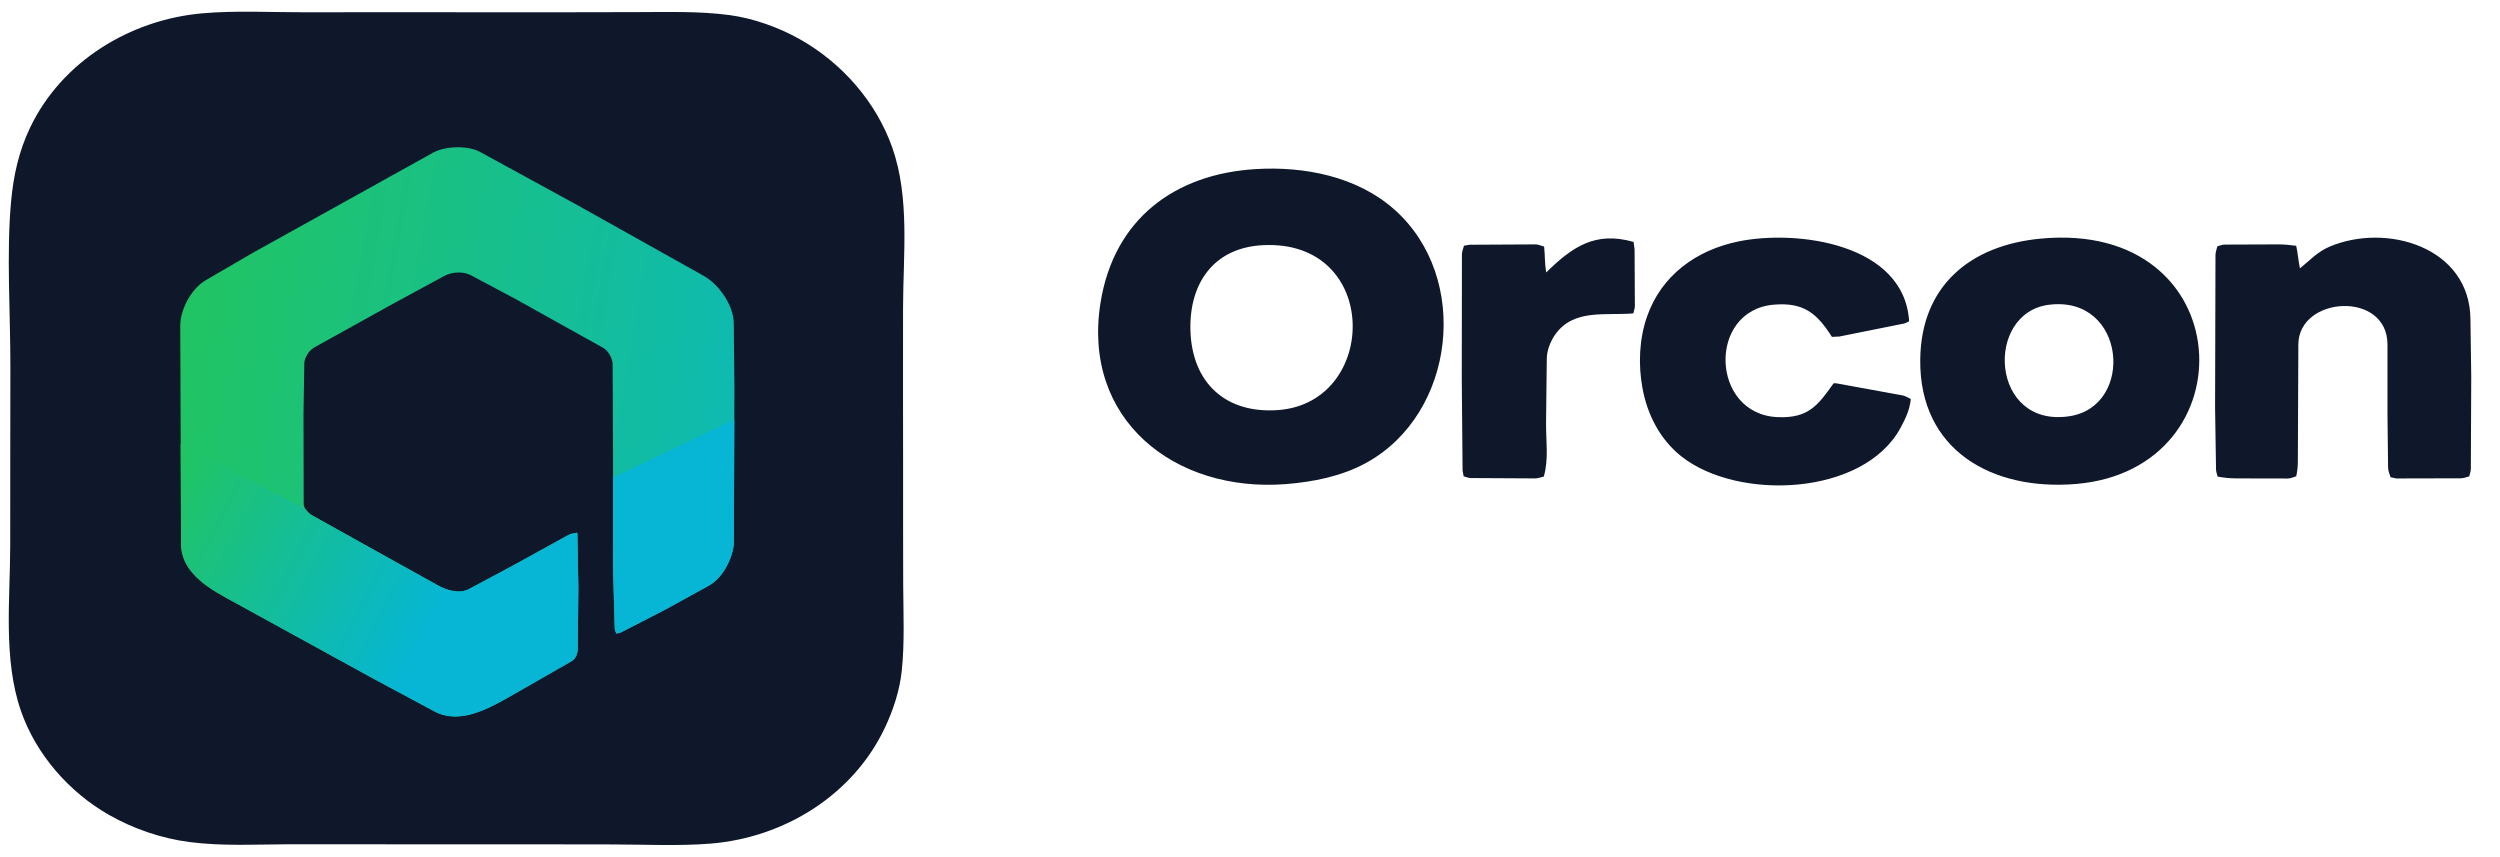
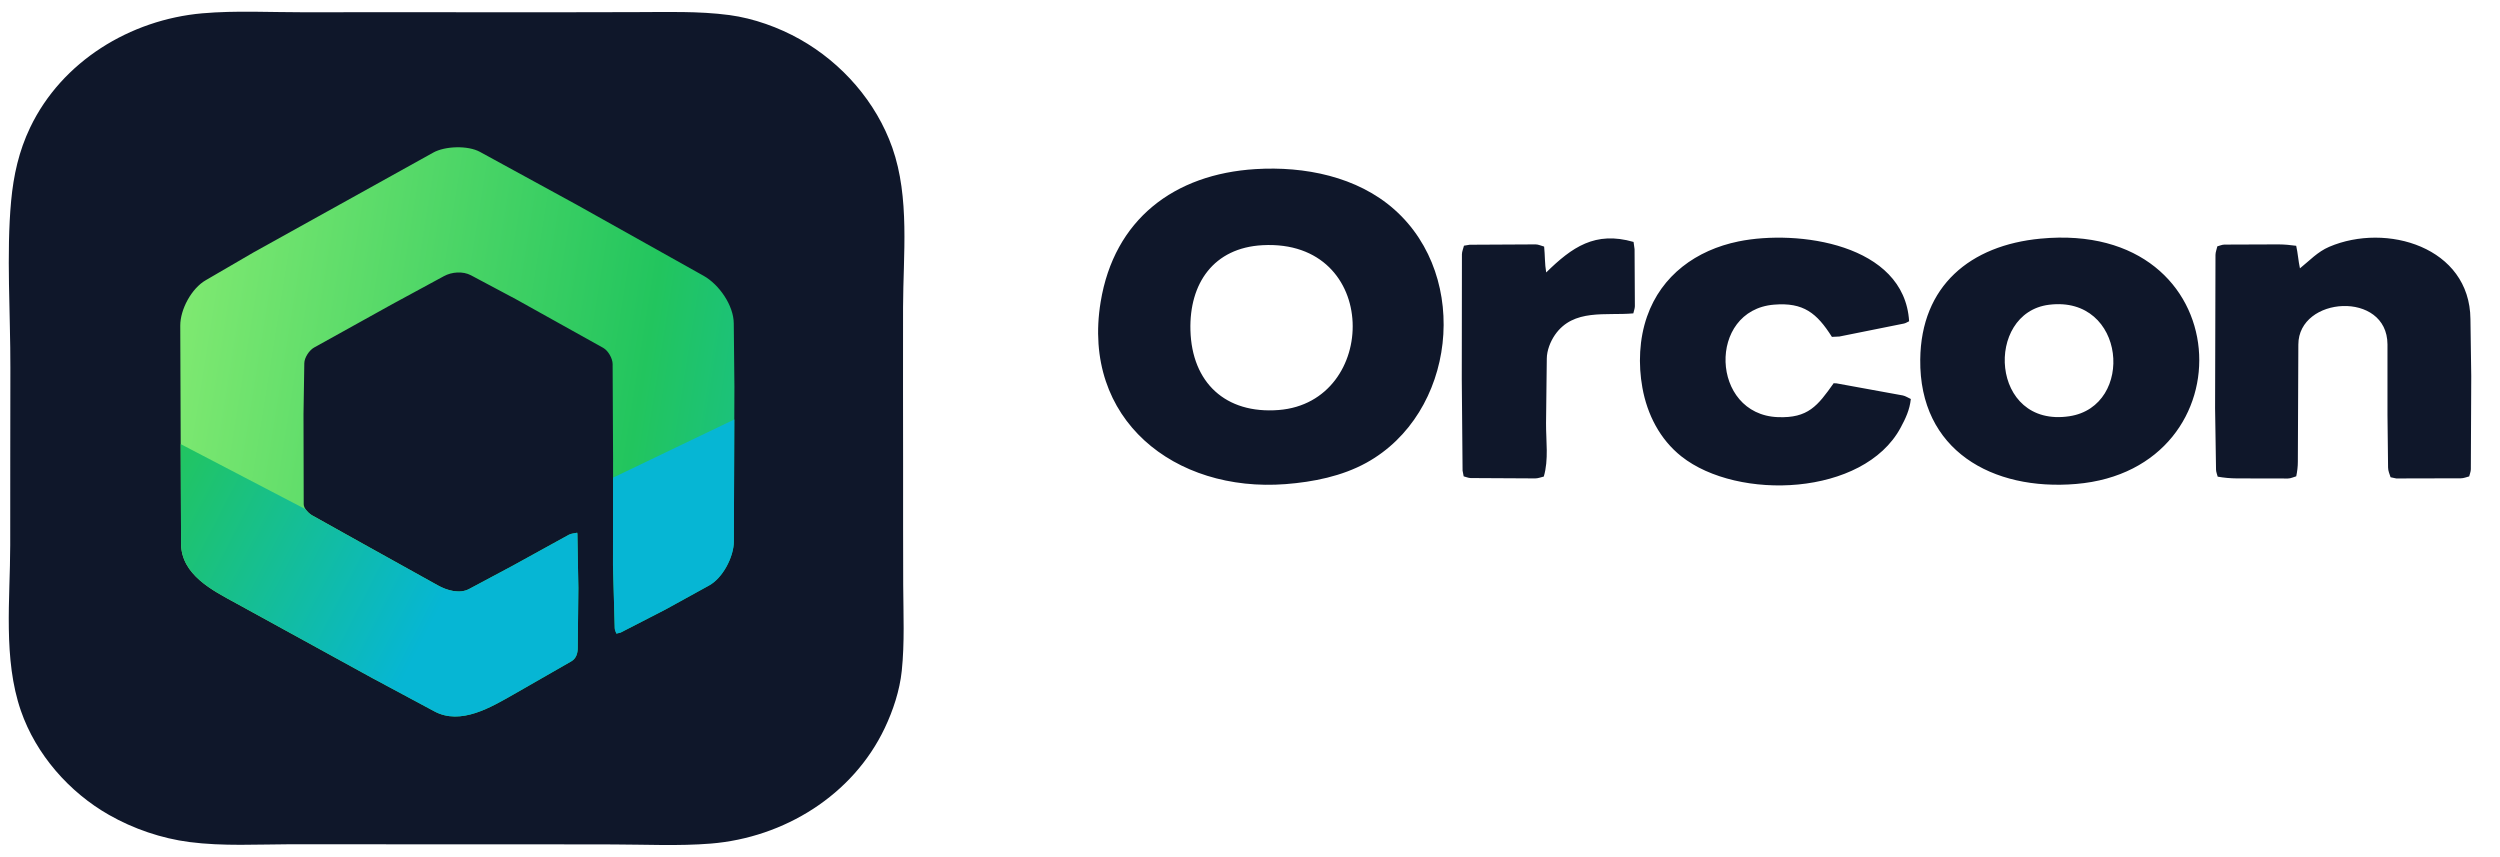
<svg xmlns="http://www.w3.org/2000/svg" viewBox="0 0 499 171" width="499" height="171">
  <path fill="#0F172A" d="M141.87 168.38c-6.44 .52-13.03 .18-19.49 .17c-11.5-.02-23-.04-34.5-.02c-9.9 .02-19.8-.04-29.7-.02c-6.74 .02-13.69 .43-20.38-.44c-5.56-.72-11.18-2.64-16.05-5.42c-7.96-4.53-14.57-12.08-17.58-20.78c-3.57-10.32-2.14-22.29-2.13-33.04c.02-11.8-.01-23.6 .03-35.4c.03-10.64-.82-22.86 .15-33.3c.48-5.16 1.55-9.98 3.8-14.68c6.32-13.21 19.96-21.51 34.33-22.79c6.75-.59 13.63-.2 20.39-.21c12.71-.02 25.41-.03 38.11 0c9.3 .03 18.6-.03 27.9-.03c6.3 0 12.6-.24 18.86 .59c4.82 .65 9.85 2.46 14.07 4.84c8.41 4.74 15.22 12.52 18.43 21.64c3.51 9.98 2.17 21.42 2.14 31.84c-.02 10.6 0 21.2 .01 31.8c.01 7.9-.02 15.8 .02 23.7c.03 5.66 .3 11.45-.29 17.09c-.41 3.9-1.72 7.88-3.4 11.41c-6.37 13.42-20.11 21.86-34.72 23.05z" />
  <defs>
-     <linearGradient id="ol-a" gradientUnits="userSpaceOnUse" x1="36" y1="29.5" x2="201.75" y2="57.88">
-       <stop offset="0" stop-color="#22C55E" />
+     <linearGradient id="ol-a" gradientUnits="userSpaceOnUse" x1="36" y1="29.5" x2="212.8" y2="57.88">
+       <stop offset="0" stop-color="#84EB72" />
+       <stop offset=".55" stop-color="#22C55E" />
      <stop offset="1" stop-color="#06B6D4" />
    </linearGradient>
    <linearGradient id="ol-b" gradientUnits="userSpaceOnUse" x1="36" y1="86.25" x2="146.5" y2="143">
      <stop offset="0" stop-color="#22C55E" />
      <stop offset=".5" stop-color="#06B6D4" />
      <stop offset="1" stop-color="#06B6D4" />
    </linearGradient>
    <clipPath id="ol-c">
      <polygon points="31,86 84.1,113.7 151,81.6 151,151 31,151" />
    </clipPath>
    <path id="ol-s" d="M123.03 126.47c-.11-.34-.33-.71-.33-1.08l-.35-12.55l.02-21.3l-.09-18.89c0-1.1-.9-2.67-1.87-3.21l-17.44-9.72l-8.96-4.77c-1.61-.86-3.85-.69-5.42 .18l-10.24 5.55l-15.64 8.68c-.97 .53-1.96 2.02-1.97 3.14l-.16 10.18l.04 17.98c0 .84 1.04 1.86 1.72 2.23l10.43 5.82l14.63 8.13c1.77 .99 4.31 1.76 6.24 .72l8.69-4.64l11.23-6.19c.47-.25 1.13-.27 1.65-.4l.04 .28l.19 10.73l-.12 11.99c0 1.05-.31 2.12-1.3 2.68l-11.4 6.53c-4.54 2.57-10.64 6.31-15.93 3.44l-12.38-6.64l-27.24-14.96c-4.63-2.53-10.91-5.65-10.93-11.9l-.16-43.49c-.01-3.24 2.26-7.44 5.09-9.06l9.5-5.53l35.9-19.94c2.37-1.32 6.92-1.46 9.32-.15l19.38 10.59l25.27 14.15c3.08 1.72 6.01 5.91 6.02 9.52l.13 12.6l-.11 30.89c-.01 3.09-2.22 7.33-4.98 8.82l-8.64 4.76l-9 4.63l-.83 .2z" />
  </defs>
  <use href="#ol-s" fill="url(#ol-a)" />
  <use href="#ol-s" fill="url(#ol-b)" clip-path="url(#ol-c)" />
  <path fill="#0F172A" fill-rule="evenodd" d="M256.62 96.63c-22.14 1.71-40.78-12.88-36.93-36.37c2.7-16.45 14.66-25.52 30.94-26.51c9.71-.59 20.26 1.46 27.72 8.1c15.28 13.59 12.16 40.74-5.64 50.53c-4.88 2.68-10.58 3.82-16.09 4.25zM381.06 64.12c-.34 .15-.67 .39-1.03 .46l-12.89 2.59l-1.49 .07c-3-4.73-5.66-6.93-11.58-6.43c-13.33 1.12-12.66 21.93 .78 22.45c6.05 .24 7.96-2.26 11.15-6.77l.58 .03l13.22 2.41c.55 .11 1.09 .49 1.6 .71c-.22 2.14-1.04 3.89-2.06 5.77c-7.38 13.61-32.45 14.61-43.73 5.69c-4.3-3.41-6.83-8.38-7.79-13.72c-.84-4.66-.64-9.71 .93-14.2c2.88-8.25 9.86-13.27 18.25-14.99c11.78-2.41 33.11 .46 34.06 15.93zM414.37 96.6c-16.65 1.4-31.3-6.66-31.09-24.84c.16-14.72 9.99-22.8 24.02-24.13c39.86-3.78 41.97 46.04 7.07 48.97zM477.16 95.26c-.2-.64-.5-1.26-.5-1.95l-.12-10.49v-14.09c-.05-10.77-17.77-9.63-17.79 .04l-.1 23.4c0 1.01-.12 1.91-.32 2.9c-.54 .15-1.1 .44-1.67 .44l-10.18-.02c-1.31-.01-2.55-.12-3.83-.35c-.11-.45-.32-.92-.33-1.4l-.19-12.27l.08-30.59c0-.56 .26-1.17 .37-1.71c.46-.11 .94-.35 1.41-.35l10.78-.04c1.2 .01 2.36 .11 3.55 .28c.34 1.49 .42 3 .75 4.5c1.93-1.55 3.51-3.3 5.85-4.3c11.39-4.87 28.06 .04 28.18 14.44l.16 11.39l-.08 18.58c0 .45-.23 .99-.33 1.42c-.55 .14-1.1 .38-1.68 .38l-12.87 .03l-1.14-.24zM292.15 95.08l-.22-1.14l-.16-18.29l.03-24.9c0-.54 .29-1.18 .41-1.71l1.14-.19l13.18-.07c.53 0 1.16 .31 1.68 .44c.18 1.73 .11 3.45 .41 5.16c5.17-5.06 9.77-8.3 17.44-6.09l.2 1.45l.06 11.38c0 .43-.22 1.01-.31 1.43c-5.47 .5-11.95-1.02-15.64 4.29c-.91 1.32-1.62 3.11-1.63 4.74l-.15 12.9c-.02 3.48 .55 7.28-.45 10.64c-.56 .13-1.13 .37-1.71 .37l-12.88-.07c-.44 0-.97-.24-1.4-.34zM255.21 81.84c20.06-1.56 20.4-34.15-3.2-32.9c-9.77 .52-14.65 7.63-14.4 16.97c.28 10.45 7 16.75 17.6 15.93zM413.05 83.08c13.15-1.98 11.32-24.18-4.07-22.25c-12.91 1.61-11.77 24.64 4.07 22.25z" />
</svg>
